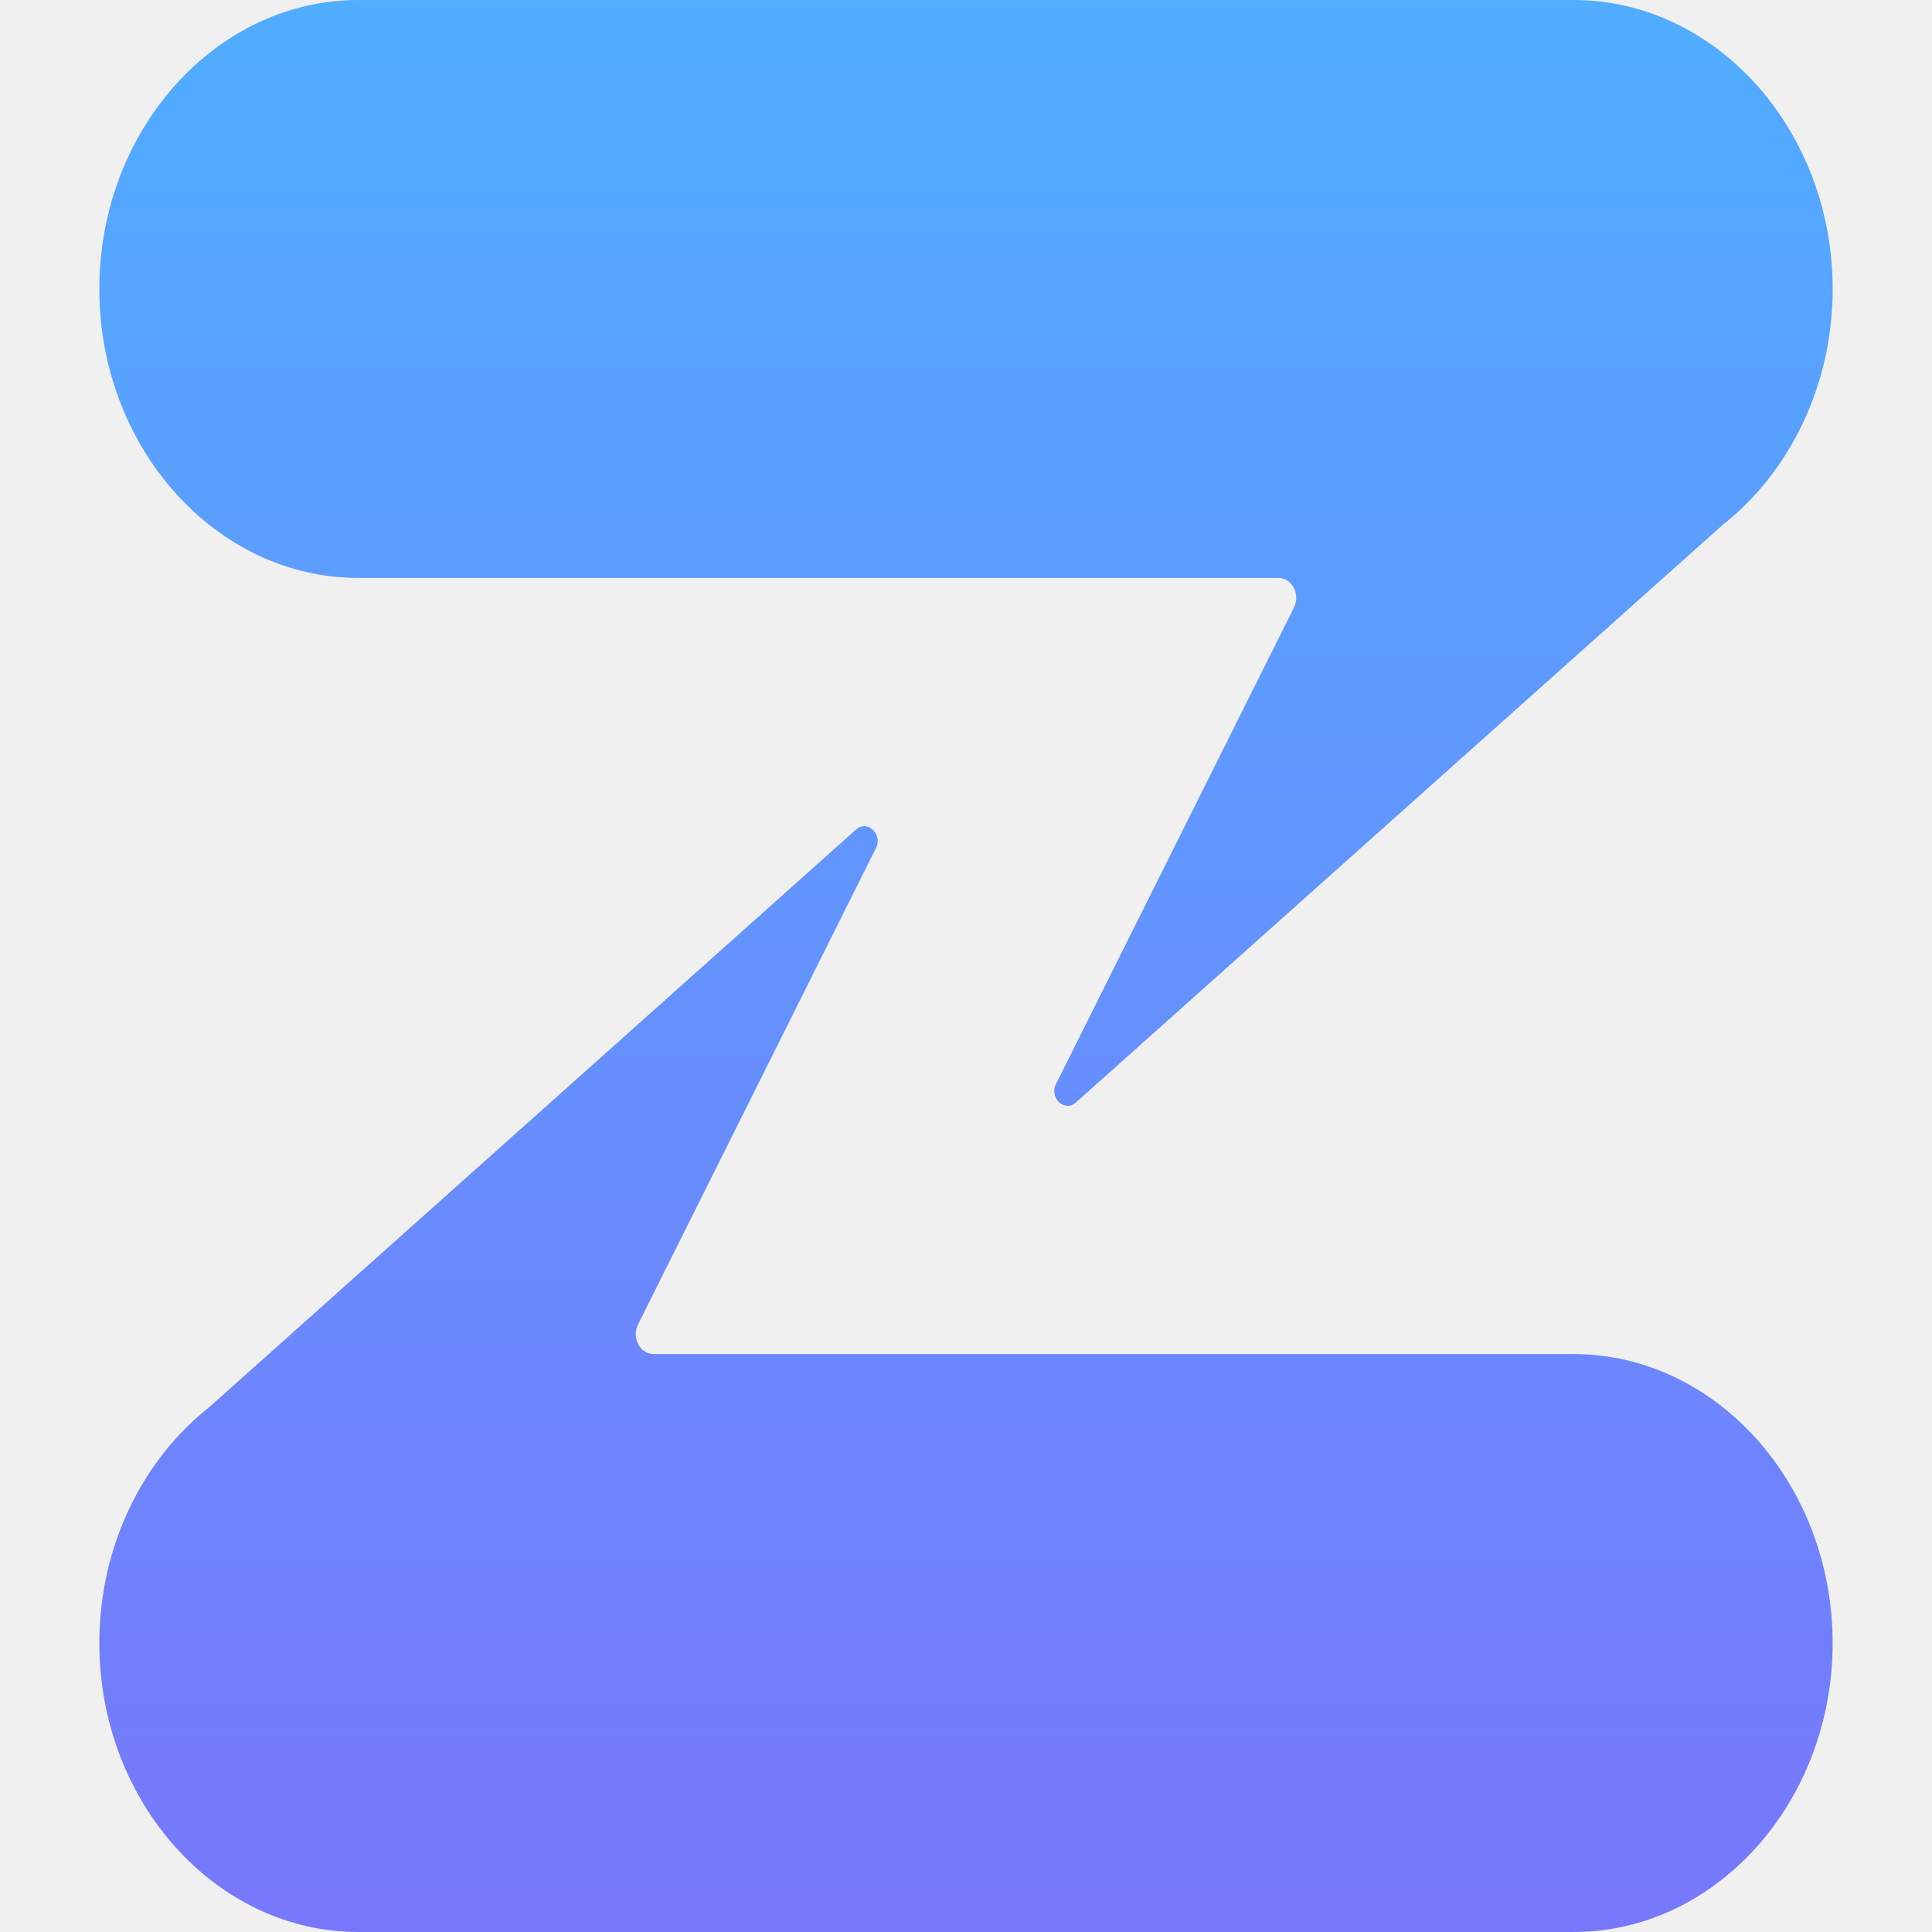
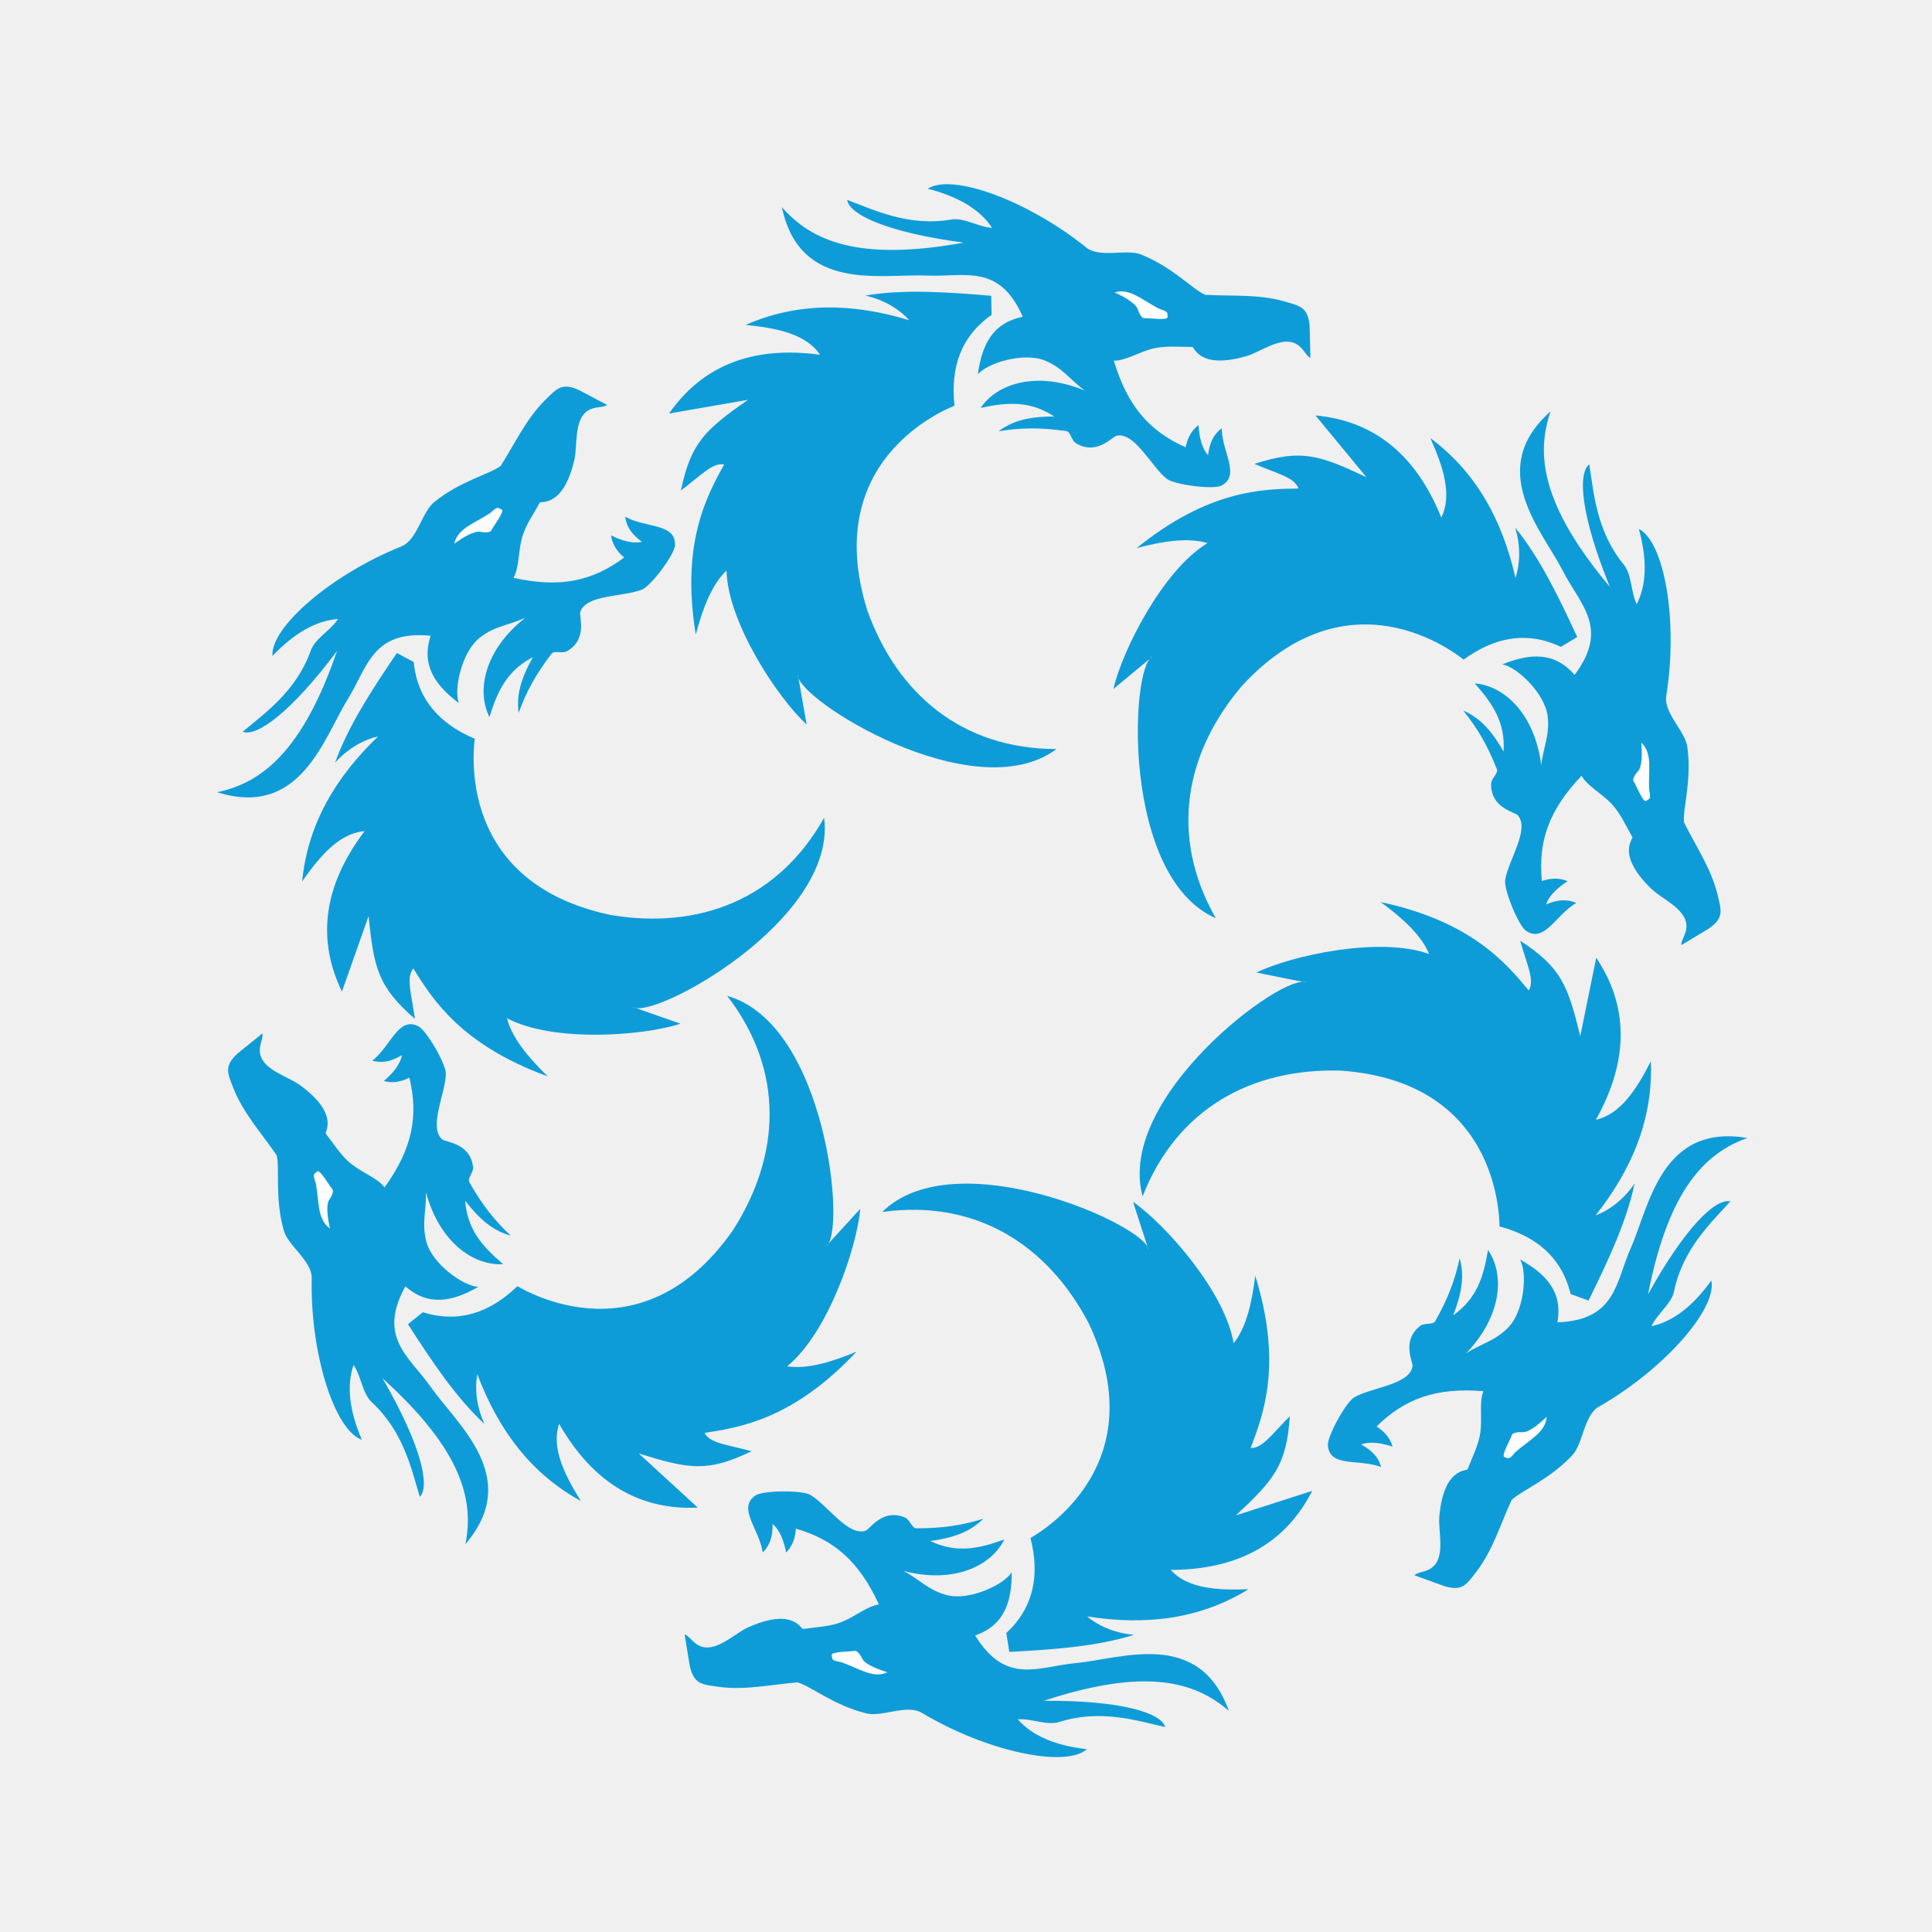
- <svg xmlns="http://www.w3.org/2000/svg" viewBox="49.99 49.99 673.14 673.14">
-   <linearGradient id="a" x1="0" y1="0" x2="0" y2="1">
-     <stop offset="0" stop-color="#50adff" />
-     <stop offset="1" stop-color="#7877fc" />
-   </linearGradient>
-   <path d="M688.52 150.67c0 33.91-15.23 64.04-38.44 82.31L424.79 434.17c-4.18 3.59-9.62-2.19-6.61-7.03l82.64-165.46c2.31-4.63-.69-10.33-5.44-10.33H174.86c-49.64 0-90.26-45.31-90.26-100.68 0-55.37 40.62-100.68 90.26-100.68h423.39c49.65 0 90.27 45.31 90.27 100.68zM174.86 723.13h423.39c49.64 0 90.26-45.31 90.26-100.68 0-55.37-40.62-100.68-90.26-100.68H277.73c-4.75 0-7.76-5.7-5.44-10.33l82.64-165.46c3.01-4.83-2.42-10.62-6.61-7.03L123.04 540.14c-23.21 18.27-38.44 48.4-38.44 82.31 0 55.37 40.62 100.68 90.26 100.68z" fill="url(#a)" />
+ <svg xmlns="http://www.w3.org/2000/svg" width="1005" height="1005" viewBox="0 0 1005 1005" fill="none">
+   <g clip-path="url(#clip0_13841_30826)">
+     <path fill-rule="evenodd" clip-rule="evenodd" d="M515.816 163.785C499.721 175.092 494.365 191.322 496.526 210.997C498.875 210.498 425.315 234.93 451.154 317.504C466.676 360.84 500.33 389.634 549.593 389.634C506.491 421.742 413.684 363.326 415.048 350.98L419.609 376.882C404.56 363.082 378.524 323.799 377.927 296.78C370.399 303.92 365.65 316.062 361.926 330.052C354.113 282.409 367.826 257.709 376.672 241.617C370.626 240.493 364.82 247.159 354.207 255.166C359.401 230.075 366.965 223.525 389.052 207.98L348.034 215.111C364.711 191.183 390.127 179.572 426.582 184.55C419.301 173.75 404.309 170.66 387.874 169.012C415.123 157.062 443.439 157.604 472.97 166.572C468.601 161.573 460.601 156.078 450.147 153.741C470.055 150.37 492.649 151.913 515.6 153.867L515.816 163.785Z" fill="#0E9CD8" />
+     <path fill-rule="evenodd" clip-rule="evenodd" d="M508.645 194.761C513.564 188.803 532.7 182.97 543.764 187.628C553.009 191.521 556.784 197.776 564.31 203.16C539.202 192.787 518.704 199.474 510.131 212.16C524.477 209.093 535.949 208.507 548.393 216.661C534.781 216.626 526.584 219.048 519.438 224.337C531.014 222.455 541.208 222.315 554.686 224.237C556.86 224.547 557.397 229.164 559.649 230.537C570.485 237.142 578.633 227.14 580.815 226.663C590.342 224.58 598.959 242.87 606.906 249.05C610.88 252.14 631.017 254.803 635.255 252.648C645.608 247.387 635.595 235.166 635.538 222.802C630.95 226.221 629.196 230.664 628.412 236.745C625.058 233.05 623.79 227.072 623.479 221.093C620.276 223.515 617.806 227.204 616.759 232.681C597.911 224.289 586.5 211.288 579.405 187.647C585.6 187.647 592.187 183.235 599.647 181.352C606.228 179.691 613.616 180.535 620.215 180.474C621.373 180.464 623.721 192.508 648.655 185.166C655.404 183.18 665.883 175.2 673.432 178.501C677.998 180.498 679.005 184.889 681.657 186.169L681.246 169.482C680.383 159.891 676.531 159.154 667.629 156.652C654.562 152.978 640.818 154.133 626.889 153.349C620.233 150.435 610.104 139.033 593.652 132.427C585.866 129.3 572.125 134.442 565.063 128.754C534.72 104.314 495.239 89.909 482.582 98.173C498.688 102.286 509.84 109.068 516.057 118.506C508.959 118.115 501.473 113.07 494.986 114.177C472.417 118.028 454.395 109.079 440.675 103.97C441.785 111.8 462.17 121.041 501.315 126.208C446.162 136.259 421.902 125.125 406.729 107.76C416.052 152.418 458.454 142.272 482.294 143.345C501.705 144.218 519.814 136.806 532.031 164.799C516.186 167.986 510.797 179.404 508.645 194.761Z" fill="#0E9CD8" />
+     <path fill-rule="evenodd" clip-rule="evenodd" d="M579.849 152.087L603.255 160.729C603.013 160.639 602.793 160.549 602.606 160.45C593.753 155.774 587.565 149.784 579.849 152.087ZM579.849 152.087L603.255 160.729C604.422 161.159 606.096 161.548 607.008 162.537C607.508 163.078 607.22 164.128 607.347 164.877C607.696 166.935 597.418 165.331 595.454 165.539C593.356 165.762 591.945 161.132 591.841 160.821C590.549 157.406 583.708 153.933 579.849 152.087Z" fill="#FEFEFE" />
+     <path fill-rule="evenodd" clip-rule="evenodd" d="M523.462 849.507C537.846 836.089 540.914 819.276 536.061 800.087C533.804 800.905 603.295 766.568 566.323 688.344C544.977 647.56 507.676 623.678 458.884 630.467C497.149 592.726 597.121 637.795 597.472 650.211L589.384 625.185C606.192 636.779 637.392 672.099 641.708 698.778C648.18 690.668 651.21 677.988 652.971 663.619C667.275 709.731 657.097 736.085 650.553 753.242C656.697 753.522 661.528 746.119 670.936 736.727C669.25 762.294 662.661 769.824 642.926 788.264L682.57 775.548C669.35 801.547 645.777 816.549 608.983 816.643C617.683 826.336 632.958 827.331 649.463 826.698C624.121 842.289 596.001 845.655 565.516 840.842C570.532 845.191 579.213 849.531 589.889 850.405C570.636 856.488 548.044 858.073 525.043 859.301L523.462 849.507Z" fill="#0E9CD8" />
+     <path fill-rule="evenodd" clip-rule="evenodd" d="M526.296 817.838C522.246 824.417 504.095 832.832 492.496 829.743C482.803 827.161 478.201 821.486 470.005 817.19C496.303 824.004 515.683 814.557 522.427 800.81C508.64 805.825 497.359 807.987 483.91 801.625C497.397 799.784 505.181 796.255 511.53 790.032C500.325 793.491 490.246 795.034 476.633 794.988C474.437 794.981 473.268 790.482 470.849 789.433C459.206 784.384 452.514 795.413 450.418 796.187C441.27 799.563 430.214 782.635 421.491 777.609C417.129 775.096 396.817 775.234 392.916 777.952C383.387 784.59 394.989 795.314 396.749 807.552C400.822 803.534 401.948 798.891 401.887 792.759C405.718 795.957 407.797 801.704 408.929 807.582C411.768 804.743 413.706 800.748 413.988 795.18C433.813 800.894 446.906 812.198 457.192 834.636C451.056 835.49 445.14 840.768 438.011 843.66C431.721 846.212 424.287 846.394 417.76 847.364C416.614 847.534 412.629 835.929 388.944 846.636C382.534 849.534 373.255 858.882 365.323 856.653C360.525 855.305 358.922 851.093 356.119 850.191L358.826 866.663C361.002 876.043 364.919 876.242 374.081 877.494C387.529 879.332 400.984 876.293 414.888 875.151C421.882 877.12 433.485 887.017 450.691 891.293C458.833 893.316 471.734 886.33 479.512 890.99C512.934 911.016 554.024 919.842 565.422 909.913C548.902 908.059 536.922 902.879 529.464 894.388C536.548 893.797 544.657 897.762 550.93 895.772C572.753 888.847 591.837 895.227 606.13 898.395C603.951 890.794 582.487 884.451 543.004 884.728C596.246 867.171 621.808 874.856 639.23 889.964C623.841 847.017 583.241 862.91 559.481 865.133C540.135 866.942 523.221 876.78 507.262 850.737C522.517 845.397 526.281 833.345 526.296 817.838Z" fill="#0E9CD8" />
+     <path fill-rule="evenodd" clip-rule="evenodd" d="M461.653 869.919L437.279 864.586C437.531 864.641 437.761 864.701 437.96 864.773C447.374 868.184 454.328 873.264 461.653 869.919ZM461.653 869.919L437.279 864.586C436.064 864.32 434.352 864.166 433.312 863.312C432.744 862.845 432.884 861.765 432.655 861.041C432.026 859.051 442.426 859.224 444.343 858.747C446.391 858.237 448.426 862.628 448.572 862.922C450.322 866.126 457.576 868.624 461.653 869.919Z" fill="#FEFEFE" />
+     <path fill-rule="evenodd" clip-rule="evenodd" d="M215.192 344.358C217.18 363.927 228.715 376.538 246.933 384.277C247.647 381.985 232.972 458.094 317.631 475.952C363.021 483.613 404.598 468.346 428.696 425.381C435.615 478.68 339.266 531.048 329.165 523.819L353.988 532.511C334.59 538.887 287.592 542.378 263.735 529.681C266.279 539.74 274.546 549.822 284.926 559.913C239.55 543.421 224.715 519.378 215.008 503.79C211.07 508.515 214.044 516.839 215.836 530.012C196.493 513.208 194.48 503.407 191.727 476.539L177.881 515.803C165.169 489.551 167.476 461.704 189.651 432.344C176.669 433.411 166.64 444.975 157.164 458.503C160.07 428.891 174.395 404.46 196.663 383.091C190.166 384.456 181.459 388.746 174.307 396.72C181.105 377.707 193.504 358.756 206.435 339.694L215.192 344.358Z" fill="#0E9CD8" />
+     <path fill-rule="evenodd" clip-rule="evenodd" d="M238.701 365.767C235.911 358.563 240.184 339.018 249.66 331.648C257.577 325.489 264.88 325.256 273.257 321.326C251.927 338.15 247.732 359.299 254.603 372.982C258.946 358.97 264.046 348.678 277.246 341.813C270.556 353.668 268.659 362.001 269.776 370.821C273.797 359.805 278.663 350.845 286.932 340.031C288.266 338.286 292.555 340.075 294.854 338.783C305.916 332.564 301.179 320.564 301.83 318.427C304.673 309.099 324.841 310.531 334.118 306.622C338.758 304.668 350.93 288.407 351.125 283.657C351.601 272.054 336.044 274.809 325.232 268.81C325.969 274.484 328.987 278.188 333.907 281.847C329.043 282.965 323.209 281.146 317.843 278.493C318.388 282.471 320.397 286.429 324.662 290.022C308.123 302.356 291.201 305.948 267.111 300.571C270.141 295.169 269.515 287.265 271.522 279.838C273.293 273.285 277.644 267.254 280.819 261.469C281.376 260.454 293.028 264.298 298.824 238.959C300.392 232.101 298.558 219.059 305.13 214.089C309.106 211.083 313.428 212.353 315.842 210.666L301.087 202.861C292.3 198.923 289.772 201.922 283.235 208.461C273.639 218.061 267.923 230.614 260.425 242.379C254.628 246.758 239.728 250.015 225.918 261.133C219.383 266.394 217.145 280.894 208.73 284.27C172.571 298.779 140.693 326.167 141.709 341.249C153.175 329.213 164.545 322.805 175.818 321.999C172.005 327.999 163.943 332.06 161.735 338.259C154.054 359.827 137.432 371.168 126.265 380.636C133.637 383.497 151.668 370.239 175.324 338.625C157.111 391.645 135.532 407.357 112.964 412.096C156.475 425.811 168.368 383.865 180.966 363.598C191.224 347.095 193.617 327.674 224.009 330.713C219.037 346.092 226.359 356.378 238.701 365.767Z" fill="#0E9CD8" />
+     <path fill-rule="evenodd" clip-rule="evenodd" d="M236.313 282.793L255.3 266.606C255.104 266.773 254.917 266.92 254.739 267.035C246.33 272.47 238.079 274.936 236.313 282.793ZM236.313 282.793L255.3 266.606C256.246 265.799 257.404 264.529 258.713 264.217C259.429 264.046 260.204 264.811 260.92 265.066C262.885 265.768 256.458 273.948 255.679 275.763C254.847 277.702 250.118 276.668 249.796 276.606C246.187 276.063 239.81 280.33 236.313 282.793Z" fill="#FEFEFE" />
+     <path fill-rule="evenodd" clip-rule="evenodd" d="M817.008 673.139C812.342 654.031 799.179 643.13 780.069 637.975C779.678 640.345 783.724 562.939 697.412 556.919C651.399 555.585 612.323 576.436 594.375 622.313C580.177 570.476 668.39 505.33 679.391 511.098L653.607 505.909C671.941 496.921 718.01 486.987 743.389 496.274C739.483 486.662 729.906 477.816 718.234 469.251C765.45 479.333 783.456 501.101 795.219 515.202C798.468 509.981 794.376 502.145 790.785 489.346C812.26 503.324 815.604 512.754 822.034 538.986L830.336 498.189C846.544 522.438 848.098 550.336 830.181 582.473C842.891 579.628 851.231 566.792 858.752 552.086C859.954 581.816 849.134 607.989 830.023 632.223C836.27 629.975 844.302 624.527 850.287 615.642C846.174 635.411 836.505 655.89 826.324 676.552L817.008 673.139Z" fill="#0E9CD8" />
+     <path fill-rule="evenodd" clip-rule="evenodd" d="M790.773 655.177C794.53 661.928 792.991 681.875 784.622 690.481C777.629 697.672 770.428 698.909 762.672 703.957C781.479 684.353 782.72 662.828 774.029 650.222C771.658 664.7 768.025 675.597 755.898 684.215C760.89 671.551 761.62 663.035 759.298 654.454C756.833 665.919 753.25 675.464 746.549 687.315C745.469 689.227 740.974 688.046 738.875 689.642C728.776 697.327 735.122 708.559 734.771 710.765C733.24 720.396 713.068 721.757 704.417 726.907C700.092 729.482 690.276 747.265 690.738 751.997C691.866 763.555 706.895 758.683 718.43 763.134C716.918 757.616 713.419 754.363 708.041 751.417C712.704 749.64 718.734 750.637 724.414 752.526C723.326 748.661 720.79 745.017 716.072 742.046C730.753 727.551 747.018 721.661 771.619 723.666C769.362 729.435 771.071 737.177 770.107 744.81C769.256 751.544 765.778 758.117 763.431 764.284C763.019 765.367 750.948 763.165 748.7 789.061C748.092 796.07 751.706 808.735 745.881 814.563C742.358 818.088 737.901 817.425 735.743 819.43L751.433 825.126C760.679 827.817 762.769 824.497 768.342 817.119C776.524 806.289 780.456 793.068 786.261 780.382C791.399 775.245 805.708 769.967 817.854 757.051C823.602 750.94 823.82 736.271 831.689 731.766C865.504 712.412 893.303 680.893 890.219 666.095C880.521 679.596 870.142 687.51 859.088 689.862C862.038 683.394 869.463 678.261 870.796 671.816C875.431 649.395 890.332 635.872 900.087 624.956C892.392 623.137 876.359 638.754 857.286 673.326C868.019 618.302 887.226 599.766 908.925 591.962C863.94 584.375 857.941 627.559 848.256 649.37C840.37 667.128 840.677 686.693 810.156 687.872C812.962 671.955 804.291 662.776 790.773 655.177Z" fill="#0E9CD8" />
+     <path fill-rule="evenodd" clip-rule="evenodd" d="M804.574 737.037L787.998 755.686C788.17 755.494 788.335 755.322 788.495 755.184C796.075 748.642 803.907 745.062 804.574 737.037ZM804.574 737.037L787.998 755.686C787.172 756.616 786.2 758.034 784.947 758.523C784.262 758.791 783.388 758.14 782.645 757.986C780.601 757.562 785.839 748.575 786.361 746.669C786.918 744.634 791.744 745.007 792.071 745.024C795.722 745.064 801.449 739.959 804.574 737.037Z" fill="#FEFEFE" />
+     <path fill-rule="evenodd" clip-rule="evenodd" d="M811.954 336.483C794.161 328.096 777.409 331.477 761.384 343.096C762.98 344.89 705.335 293.073 646.382 356.403C616.414 391.344 608.058 434.839 632.446 477.641C583.21 456.088 588.02 346.532 599.422 341.605L579.175 358.391C583.714 338.484 604.956 296.415 628.135 282.52C618.205 279.513 605.304 281.399 591.307 285.089C628.833 254.713 657.083 254.4 675.443 254.119C673.426 248.309 664.76 246.565 652.55 241.309C676.921 233.399 686.357 236.729 710.798 248.223L684.295 216.115C713.342 218.759 736.012 235.093 749.735 269.232C755.515 257.559 750.777 243.003 744.072 227.908C767.946 245.667 781.493 270.538 788.321 300.636C790.501 294.365 791.315 284.693 788.17 274.453C800.955 290.081 810.8 310.477 820.465 331.385L811.954 336.483Z" fill="#0E9CD8" />
+     <path fill-rule="evenodd" clip-rule="evenodd" d="M781.49 345.585C789.101 346.91 803.644 360.649 805.073 372.568C806.268 382.526 802.703 388.904 801.75 398.108C798.333 371.157 782.375 356.659 767.109 355.49C776.876 366.437 783.064 376.113 782.14 390.962C775.432 379.118 769.27 373.196 761.137 369.605C768.502 378.731 773.67 387.52 778.673 400.181C779.48 402.223 775.735 404.975 775.657 407.612C775.282 420.297 788.006 422.425 789.501 424.084C796.028 431.33 784.402 447.872 782.968 457.837C782.25 462.82 789.906 481.633 793.876 484.249C803.572 490.64 809.234 475.89 819.948 469.719C814.706 467.426 809.977 468.101 804.305 470.43C805.855 465.687 810.422 461.626 815.462 458.396C811.772 456.812 807.345 456.492 802.068 458.293C800.028 437.763 805.675 421.412 822.702 403.544C825.769 408.926 832.864 412.464 838.193 418.014C842.894 422.91 845.818 429.748 849.138 435.45C849.721 436.451 840.419 444.453 859.142 462.484C864.209 467.364 876.329 472.518 877.199 480.711C877.725 485.667 874.407 488.716 874.609 491.654L888.904 483.035C896.809 477.538 895.543 473.825 893.31 464.853C890.033 451.681 882.224 440.31 876.01 427.82C875.247 420.594 880.139 406.149 877.734 388.584C876.596 380.271 865.325 370.878 866.772 361.927C872.984 323.463 865.954 282.028 852.508 275.122C856.909 291.152 856.537 304.199 851.415 314.274C848.24 307.913 848.917 298.911 844.744 293.823C830.224 276.121 829.078 256.031 826.724 241.581C820.47 246.422 822.534 268.708 837.424 305.278C801.386 262.334 799.05 235.744 806.626 213.964C772.44 244.173 802.247 275.991 813.118 297.236C821.969 314.534 837.375 326.597 819.1 351.072C808.487 338.881 795.898 339.852 781.49 345.585Z" fill="#0E9CD8" />
+     <path fill-rule="evenodd" clip-rule="evenodd" d="M853.818 386.326L857.898 410.941C857.855 410.686 857.826 410.45 857.819 410.239C857.498 400.232 859.639 391.89 853.818 386.326ZM853.818 386.326L857.898 410.941C858.101 412.168 858.592 413.815 858.185 415.097C857.962 415.799 856.907 416.068 856.319 416.55C854.704 417.872 851.01 408.148 849.856 406.544C848.624 404.831 851.948 401.313 852.167 401.069C854.494 398.256 854.125 390.593 853.818 386.326Z" fill="#FEFEFE" />
+     <path fill-rule="evenodd" clip-rule="evenodd" d="M219.945 682.606C238.724 688.461 254.851 682.804 269.121 669.087C267.293 667.53 331.529 710.909 381.192 640.059C406.058 601.322 408.341 557.09 378.287 518.057C430.023 532.619 440.357 641.793 429.743 648.244L447.484 628.828C445.731 649.171 430.49 693.765 409.446 710.723C419.696 712.332 432.214 708.687 445.57 703.103C412.587 738.36 384.651 742.564 366.504 745.372C369.302 750.848 378.126 751.382 390.944 754.905C367.895 766.098 358.091 764.101 332.299 756.084L362.974 784.234C333.84 785.617 309.135 772.564 290.838 740.642C286.722 753 293.421 766.764 302.142 780.791C276.049 766.491 259.204 743.725 248.293 714.855C246.997 721.366 247.524 731.058 252.051 740.767C237.234 727.05 224.672 708.206 212.218 688.829L219.945 682.606Z" fill="#0E9CD8" />
+     <path fill-rule="evenodd" clip-rule="evenodd" d="M248.864 669.392C241.143 669.13 224.846 657.526 221.787 645.918C219.231 636.218 221.884 629.411 221.559 620.163C228.658 646.386 246.462 658.547 261.744 657.6C250.561 648.104 243.098 639.373 241.967 624.538C250.243 635.345 257.163 640.362 265.713 642.797C257.16 634.773 250.83 626.781 244.13 614.93C243.05 613.018 246.379 609.776 246.094 607.155C244.717 594.538 231.821 594.185 230.111 592.746C222.649 586.469 231.884 568.483 231.931 558.415C231.955 553.382 221.78 535.802 217.487 533.758C207.002 528.765 203.428 544.154 193.666 551.743C199.174 553.293 203.765 551.972 209.062 548.883C208.181 553.795 204.217 558.446 199.67 562.34C203.543 563.401 207.973 563.107 212.951 560.596C217.801 580.649 214.461 597.622 200.058 617.667C196.279 612.758 188.764 610.231 182.721 605.469C177.39 601.268 173.551 594.898 169.477 589.707C168.762 588.797 176.872 579.589 155.844 564.311C150.152 560.176 137.437 556.742 135.447 548.746C134.243 543.91 137.108 540.432 136.504 537.55L123.533 548.057C116.461 554.592 118.227 558.094 121.675 566.674C126.736 579.268 136.036 589.454 143.913 600.969C145.665 608.02 142.81 623.001 147.613 640.068C149.886 648.144 162.343 655.894 162.145 664.959C161.292 703.912 173.965 743.983 188.235 748.97C181.667 733.699 180.237 720.726 183.922 710.042C187.943 715.905 188.512 724.913 193.348 729.378C210.168 744.91 214.072 764.65 218.395 778.638C223.922 772.982 218.807 751.192 199.019 717.024C240.631 754.591 246.61 780.606 242.107 803.222C271.804 768.59 237.895 741.183 224.201 721.64C213.051 705.726 196.13 695.901 210.857 669.142C223.048 679.753 235.383 677.056 248.864 669.392Z" fill="#0E9CD8" />
+     <path fill-rule="evenodd" clip-rule="evenodd" d="M171.611 639.012L164.179 615.194C164.255 615.44 164.318 615.67 164.353 615.879C166.05 625.746 165.079 634.303 171.611 639.012ZM171.611 639.012L164.179 615.194C163.808 614.007 163.094 612.443 163.322 611.117C163.446 610.391 164.453 609.979 164.969 609.421C166.386 607.889 171.386 617.011 172.749 618.441C174.206 619.967 171.398 623.91 171.215 624.182C169.298 627.289 170.719 634.828 171.611 639.012Z" fill="#FEFEFE" />
+   </g>
+   <defs>
+     <clipPath id="clip0_13841_30826">
+       <rect width="1004.53" height="1004.53" fill="white" />
+     </clipPath>
+   </defs>
</svg>
